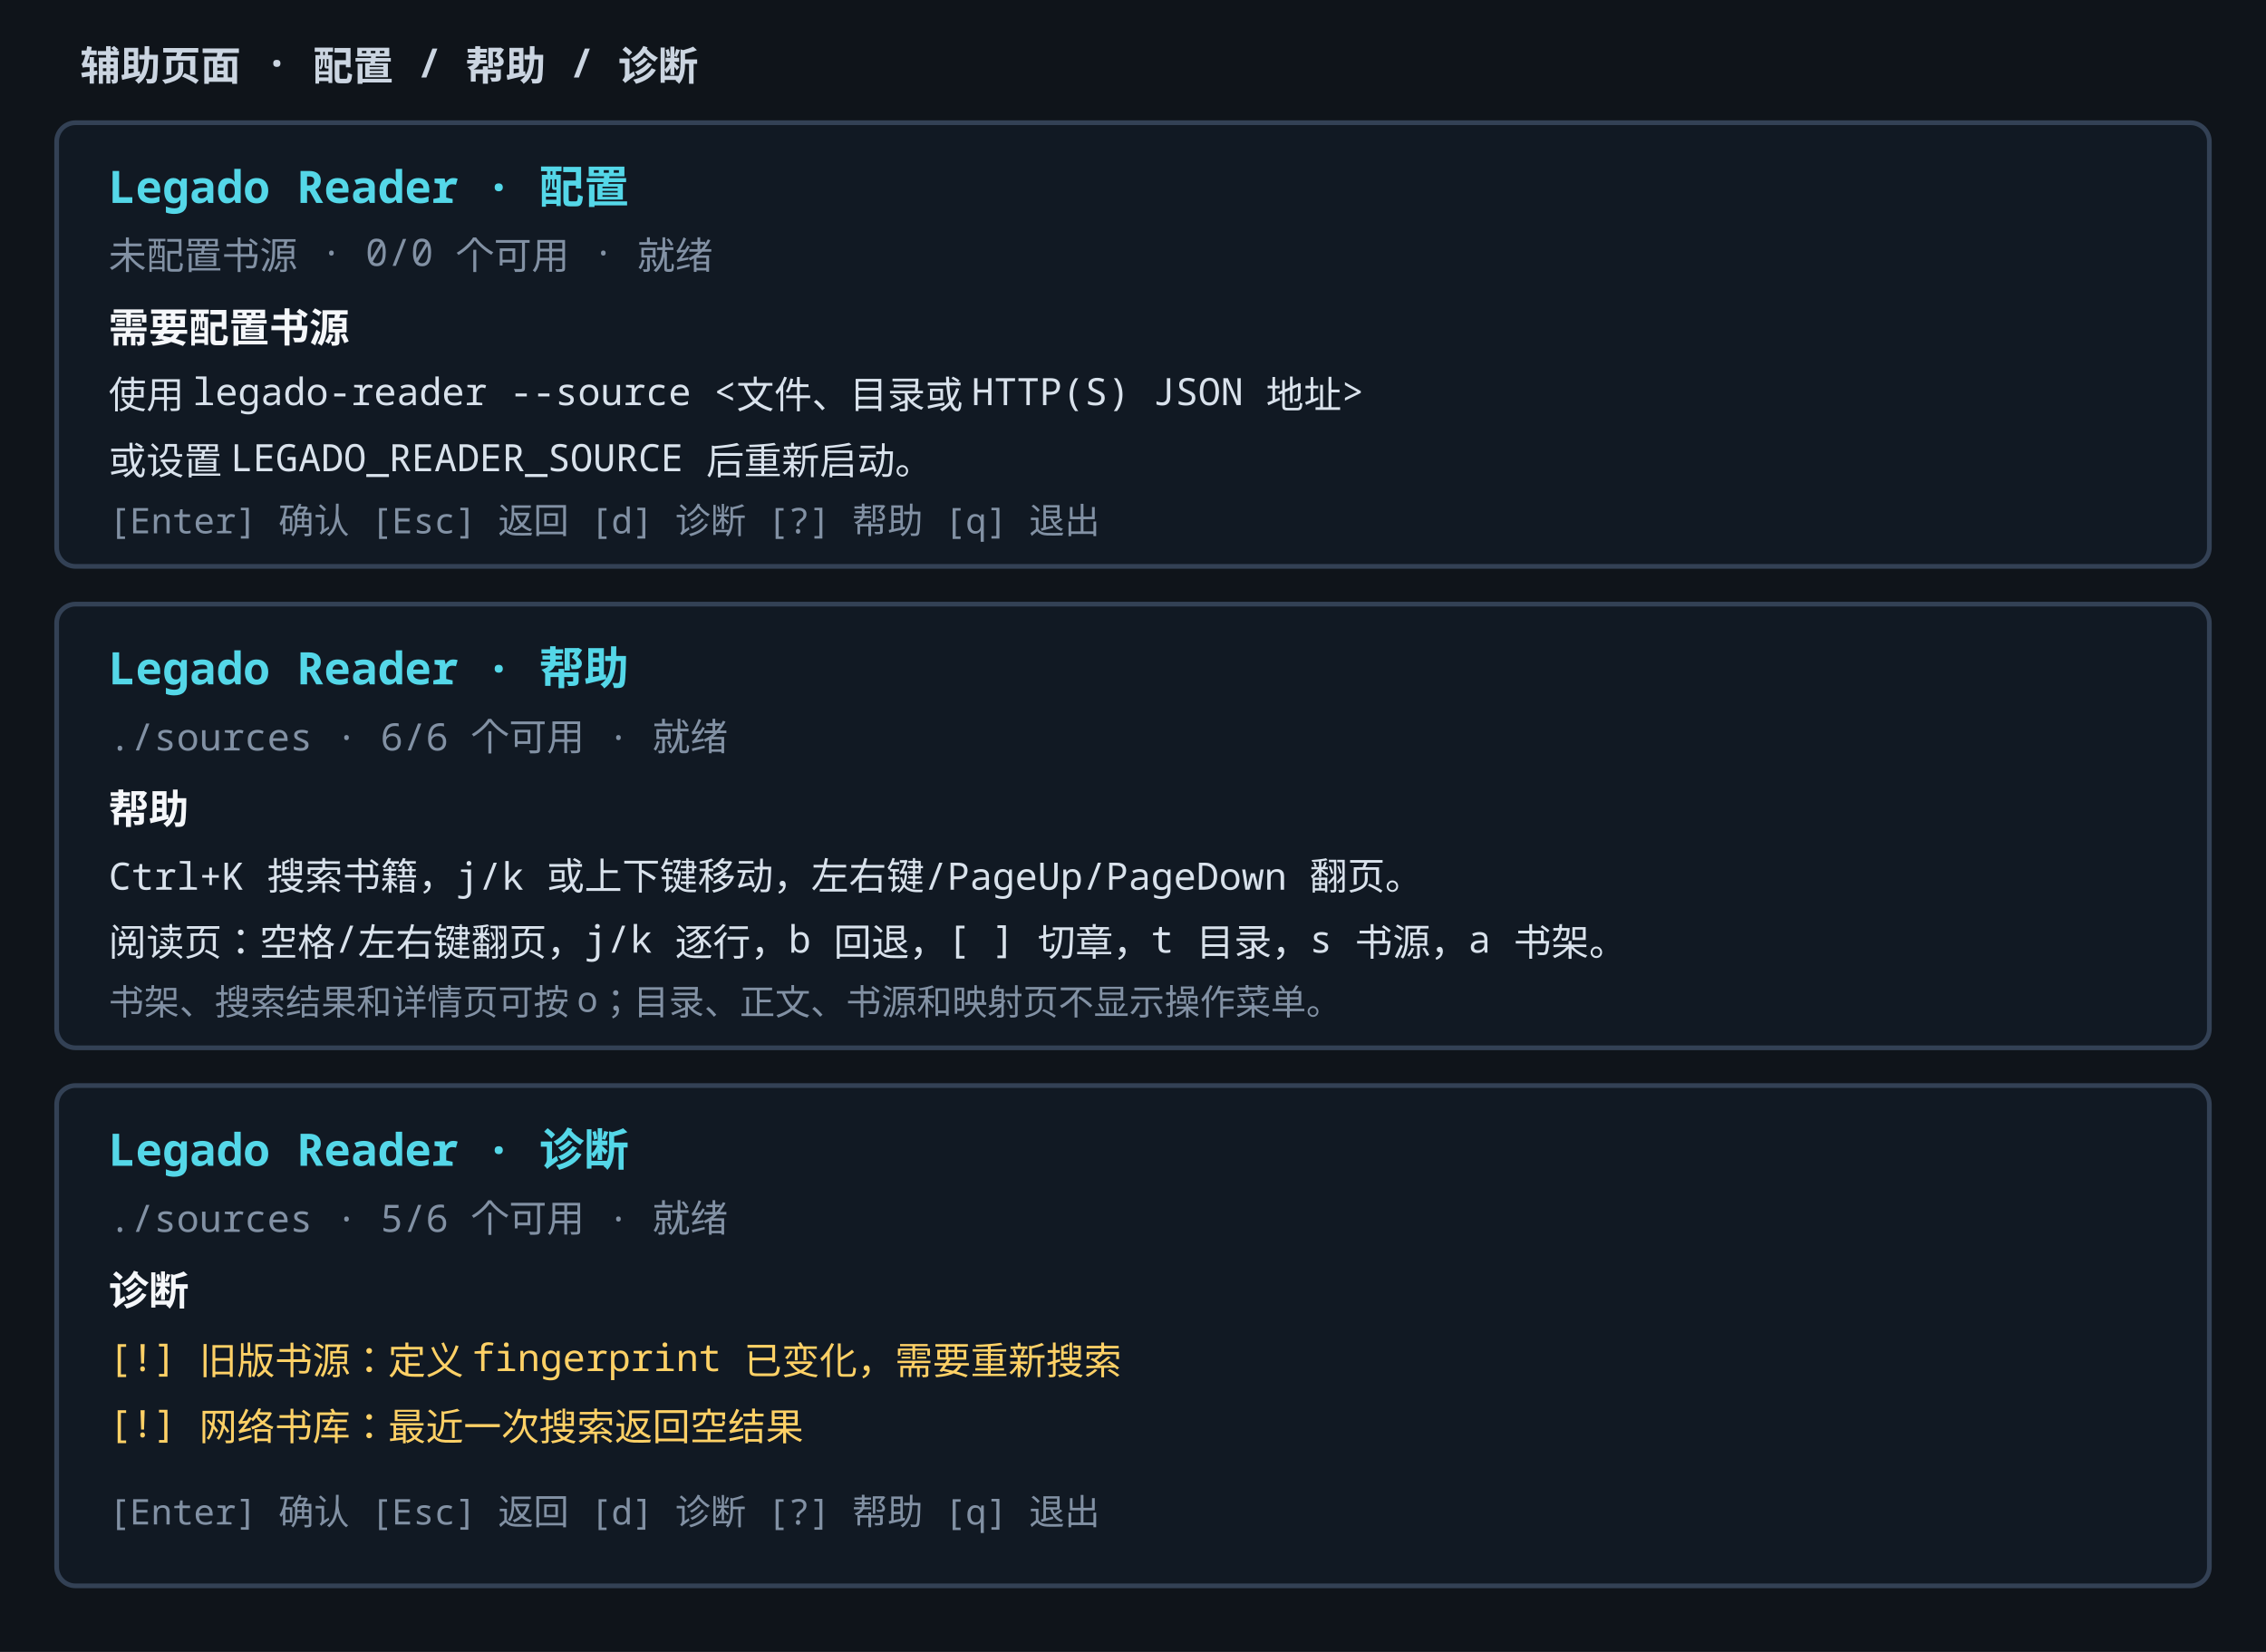
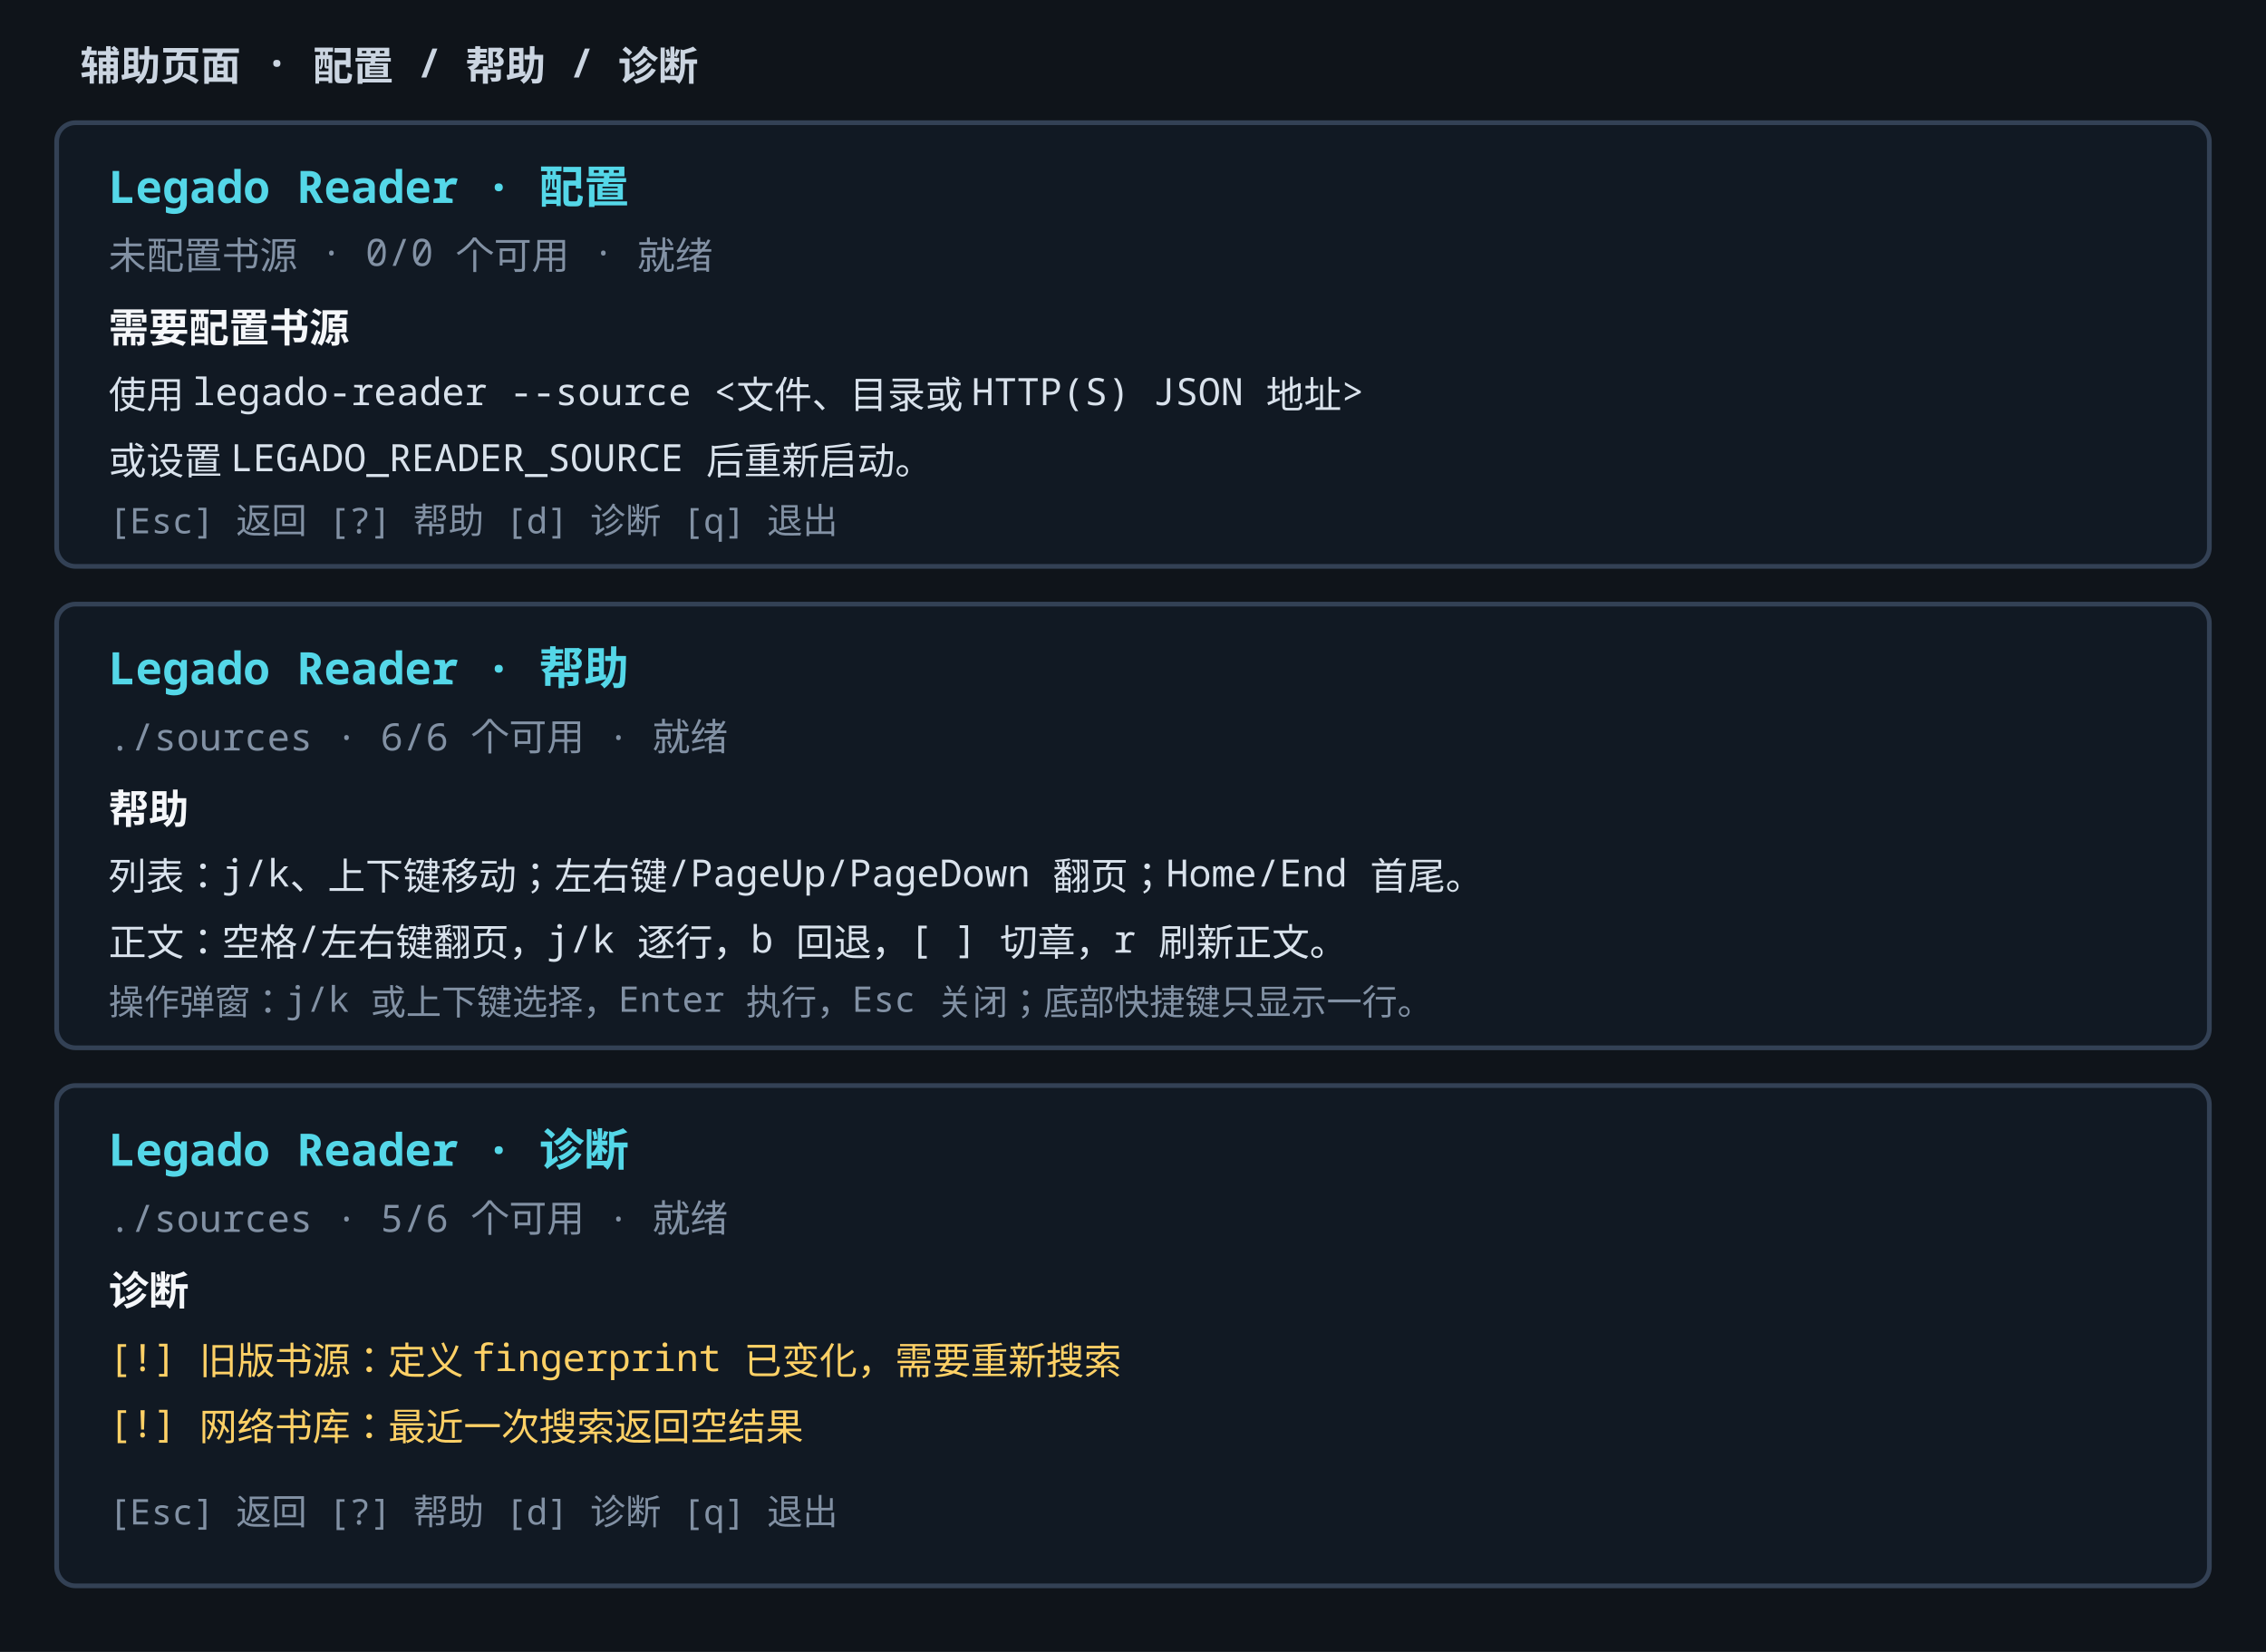
<svg xmlns="http://www.w3.org/2000/svg" width="960" height="700" viewBox="0 0 960 700" role="img" aria-labelledby="title desc">
  <rect width="960" height="700" fill="#0f141a" />
  <text x="34" y="34" fill="#cbd5e1" font-family="SFMono-Regular,Menlo,Consolas,'Noto Sans Mono',monospace" font-size="17" font-weight="700">辅助页面 · 配置 / 帮助 / 诊断</text>
  <rect x="24" y="52" width="912" height="188" rx="8" fill="#111923" stroke="#334155" stroke-width="2" />
  <text x="46" y="86" fill="#54d7e8" font-family="SFMono-Regular,Menlo,Consolas,'Noto Sans Mono',monospace" font-size="19" font-weight="700">Legado Reader  ·  配置</text>
  <text x="46" y="114" fill="#8291a4" font-family="SFMono-Regular,Menlo,Consolas,'Noto Sans Mono',monospace" font-size="16">未配置书源 · 0/0 个可用 · 就绪</text>
  <text x="46" y="145" fill="#f5f7fa" font-family="SFMono-Regular,Menlo,Consolas,'Noto Sans Mono',monospace" font-size="17" font-weight="700">需要配置书源</text>
  <text x="46" y="173" fill="#d9e2ec" font-family="SFMono-Regular,Menlo,Consolas,'Noto Sans Mono',monospace" font-size="16">使用 legado-reader --source &lt;文件、目录或 HTTP(S) JSON 地址&gt;</text>
  <text x="46" y="201" fill="#d9e2ec" font-family="SFMono-Regular,Menlo,Consolas,'Noto Sans Mono',monospace" font-size="16">或设置 LEGADO_READER_SOURCE 后重新启动。</text>
-   <text x="46" y="226" fill="#8291a4" font-family="SFMono-Regular,Menlo,Consolas,'Noto Sans Mono',monospace" font-size="15">[Enter] 确认  [Esc] 返回  [d] 诊断  [?] 帮助  [q] 退出</text>
+   <text x="46" y="226" fill="#8291a4" font-family="SFMono-Regular,Menlo,Consolas,'Noto Sans Mono',monospace" font-size="15">[Esc] 返回  [?] 帮助  [d] 诊断  [q] 退出</text>
  <rect x="24" y="256" width="912" height="188" rx="8" fill="#111923" stroke="#334155" stroke-width="2" />
  <text x="46" y="290" fill="#54d7e8" font-family="SFMono-Regular,Menlo,Consolas,'Noto Sans Mono',monospace" font-size="19" font-weight="700">Legado Reader  ·  帮助</text>
  <text x="46" y="318" fill="#8291a4" font-family="SFMono-Regular,Menlo,Consolas,'Noto Sans Mono',monospace" font-size="16">./sources · 6/6 个可用 · 就绪</text>
  <text x="46" y="349" fill="#f5f7fa" font-family="SFMono-Regular,Menlo,Consolas,'Noto Sans Mono',monospace" font-size="17" font-weight="700">帮助</text>
-   <text x="46" y="377" fill="#d9e2ec" font-family="SFMono-Regular,Menlo,Consolas,'Noto Sans Mono',monospace" font-size="16">Ctrl+K 搜索书籍，j/k 或上下键移动，左右键/PageUp/PageDown 翻页。</text>
-   <text x="46" y="405" fill="#d9e2ec" font-family="SFMono-Regular,Menlo,Consolas,'Noto Sans Mono',monospace" font-size="16">阅读页：空格/左右键翻页，j/k 逐行，b 回退，[ ] 切章，t 目录，s 书源，a 书架。</text>
-   <text x="46" y="430" fill="#8291a4" font-family="SFMono-Regular,Menlo,Consolas,'Noto Sans Mono',monospace" font-size="15">书架、搜索结果和详情页可按 o；目录、正文、书源和映射页不显示操作菜单。</text>
+   <text x="46" y="377" fill="#d9e2ec" font-family="SFMono-Regular,Menlo,Consolas,'Noto Sans Mono',monospace" font-size="16">列表：j/k、上下键移动；左右键/PageUp/PageDown 翻页；Home/End 首尾。</text>
+   <text x="46" y="405" fill="#d9e2ec" font-family="SFMono-Regular,Menlo,Consolas,'Noto Sans Mono',monospace" font-size="16">正文：空格/左右键翻页，j/k 逐行，b 回退，[ ] 切章，r 刷新正文。</text>
+   <text x="46" y="430" fill="#8291a4" font-family="SFMono-Regular,Menlo,Consolas,'Noto Sans Mono',monospace" font-size="15">操作弹窗：j/k 或上下键选择，Enter 执行，Esc 关闭；底部快捷键只显示一行。</text>
  <rect x="24" y="460" width="912" height="212" rx="8" fill="#111923" stroke="#334155" stroke-width="2" />
  <text x="46" y="494" fill="#54d7e8" font-family="SFMono-Regular,Menlo,Consolas,'Noto Sans Mono',monospace" font-size="19" font-weight="700">Legado Reader  ·  诊断</text>
  <text x="46" y="522" fill="#8291a4" font-family="SFMono-Regular,Menlo,Consolas,'Noto Sans Mono',monospace" font-size="16">./sources · 5/6 个可用 · 就绪</text>
  <text x="46" y="553" fill="#f5f7fa" font-family="SFMono-Regular,Menlo,Consolas,'Noto Sans Mono',monospace" font-size="17" font-weight="700">诊断</text>
  <text x="46" y="581" fill="#ffd166" font-family="SFMono-Regular,Menlo,Consolas,'Noto Sans Mono',monospace" font-size="16">[!] 旧版书源：定义 fingerprint 已变化，需要重新搜索</text>
  <text x="46" y="609" fill="#ffd166" font-family="SFMono-Regular,Menlo,Consolas,'Noto Sans Mono',monospace" font-size="16">[!] 网络书库：最近一次搜索返回空结果</text>
-   <text x="46" y="646" fill="#8291a4" font-family="SFMono-Regular,Menlo,Consolas,'Noto Sans Mono',monospace" font-size="15">[Enter] 确认  [Esc] 返回  [d] 诊断  [?] 帮助  [q] 退出</text>
+   <text x="46" y="646" fill="#8291a4" font-family="SFMono-Regular,Menlo,Consolas,'Noto Sans Mono',monospace" font-size="15">[Esc] 返回  [?] 帮助  [d] 诊断  [q] 退出</text>
</svg>
